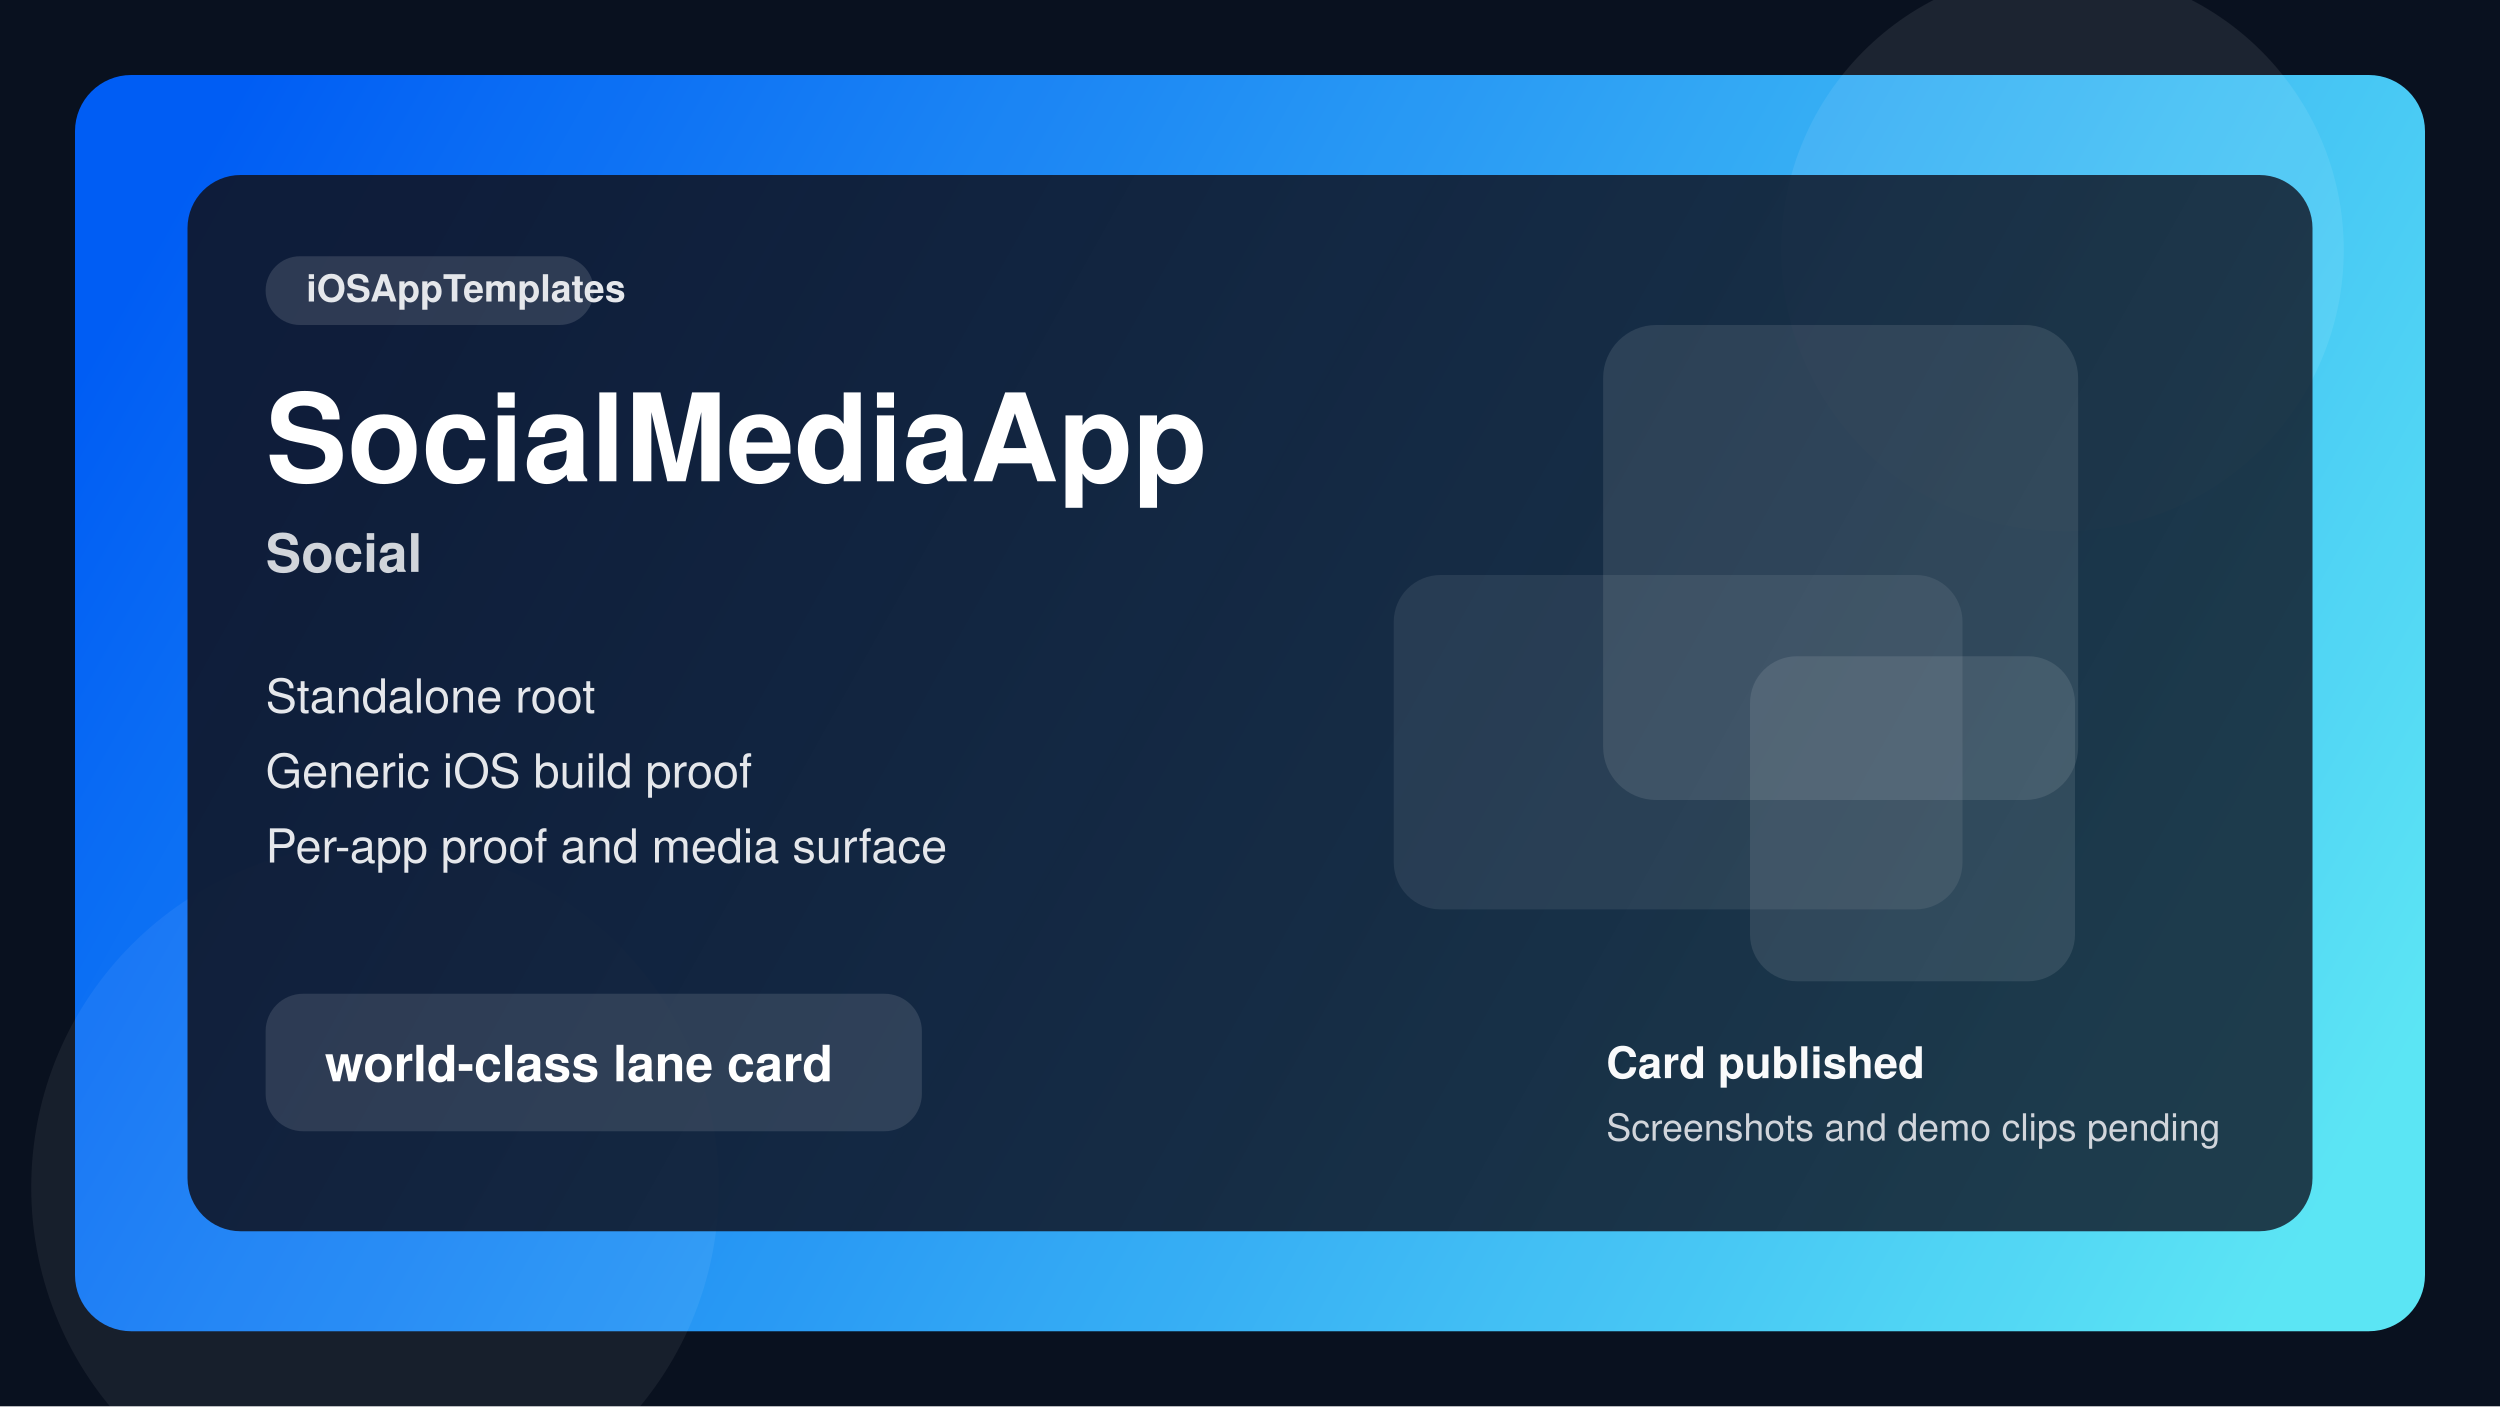
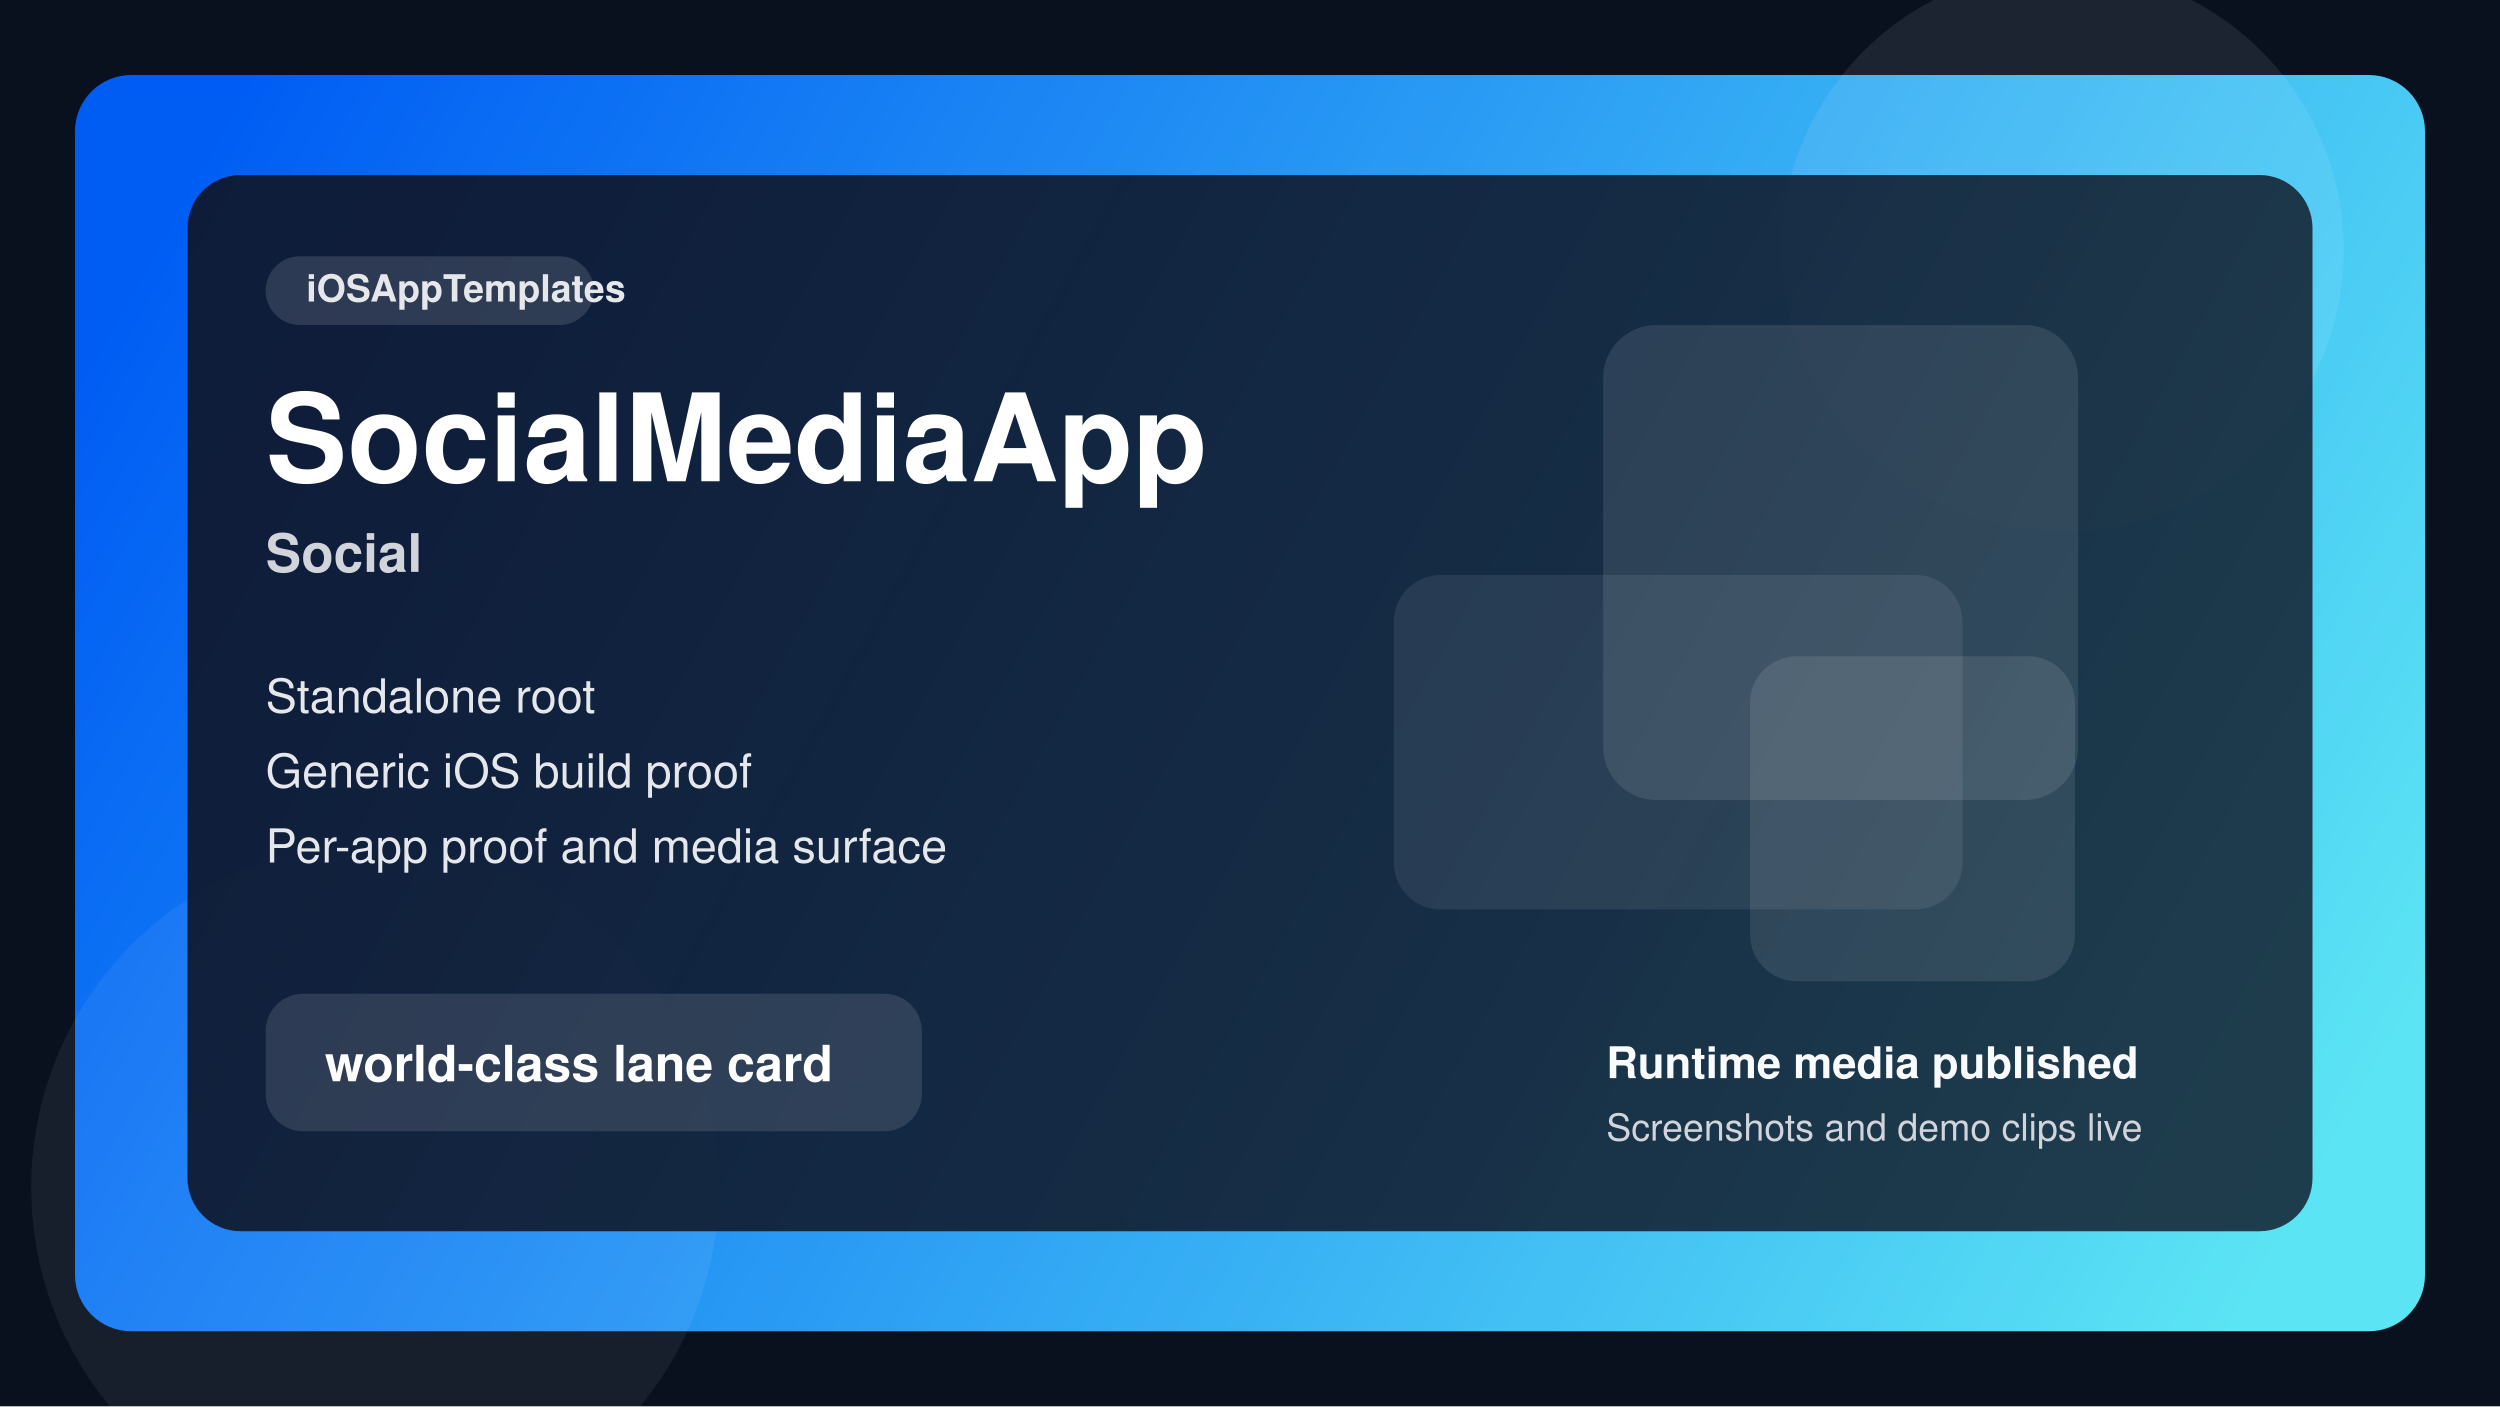
<svg xmlns="http://www.w3.org/2000/svg" width="1600" height="900" viewBox="0 0 1600 900" fill="none">
  <defs>
    <linearGradient id="bg" x1="140" y1="80" x2="1460" y2="820" gradientUnits="userSpaceOnUse">
      <stop stop-color="#0061FF" />
      <stop offset="1" stop-color="#60EFFF" />
    </linearGradient>
    <linearGradient id="panel" x1="280" y1="150" x2="1300" y2="720" gradientUnits="userSpaceOnUse">
      <stop stop-color="#0F172A" stop-opacity="0.92" />
      <stop offset="1" stop-color="#111827" stop-opacity="0.82" />
    </linearGradient>
  </defs>
  <rect width="1600" height="900" fill="#09111F" />
  <rect x="48" y="48" width="1504" height="804" rx="36" fill="url(#bg)" opacity="0.95" />
  <circle cx="1320" cy="160" r="180" fill="white" fill-opacity="0.08" />
  <circle cx="240" cy="760" r="220" fill="white" fill-opacity="0.06" />
  <rect x="120" y="112" width="1360" height="676" rx="34" fill="url(#panel)" />
  <rect x="170" y="164" width="210" height="44" rx="22" fill="white" fill-opacity="0.13" />
  <text x="196" y="193" fill="#E5E7EB" font-size="24" font-family="SF Pro Display, Helvetica, Arial, sans-serif" font-weight="700">iOSAppTemplates</text>
  <text x="170" y="308" fill="white" font-size="78" font-family="SF Pro Display, Helvetica, Arial, sans-serif" font-weight="800">SocialMediaApp</text>
  <text x="170" y="366" fill="#D1D5DB" font-size="34" font-family="SF Pro Display, Helvetica, Arial, sans-serif" font-weight="600">Social</text>
  <text x="170" y="456" fill="#E5E7EB" font-size="30" font-family="SF Pro Display, Helvetica, Arial, sans-serif">Standalone root</text>
  <text x="170" y="504" fill="#E5E7EB" font-size="30" font-family="SF Pro Display, Helvetica, Arial, sans-serif">Generic iOS build proof</text>
  <text x="170" y="552" fill="#E5E7EB" font-size="30" font-family="SF Pro Display, Helvetica, Arial, sans-serif">Per-app proof and media surface</text>
  <rect x="170" y="636" width="420" height="88" rx="24" fill="white" fill-opacity="0.12" />
  <text x="208" y="692" fill="white" font-size="32" font-family="SF Pro Display, Helvetica, Arial, sans-serif" font-weight="700">world-class lane card</text>
  <rect x="1026" y="208" width="304" height="304" rx="34" fill="white" fill-opacity="0.10" />
  <rect x="892" y="368" width="364" height="214" rx="30" fill="white" fill-opacity="0.08" />
  <rect x="1120" y="420" width="208" height="208" rx="30" fill="white" fill-opacity="0.10" />
-   <text x="1028" y="690" fill="#F9FAFB" font-size="28" font-family="SF Pro Display, Helvetica, Arial, sans-serif" font-weight="700">Card published</text>
-   <text x="1028" y="730" fill="#D1D5DB" font-size="24" font-family="SF Pro Display, Helvetica, Arial, sans-serif">Screenshots and demo clips pending</text>
+   <text x="1028" y="690" fill="#F9FAFB" font-size="28" font-family="SF Pro Display, Helvetica, Arial, sans-serif" font-weight="700">Runtime media published</text>
+   <text x="1028" y="730" fill="#D1D5DB" font-size="24" font-family="SF Pro Display, Helvetica, Arial, sans-serif">Screenshots and demo clips live</text>
</svg>
